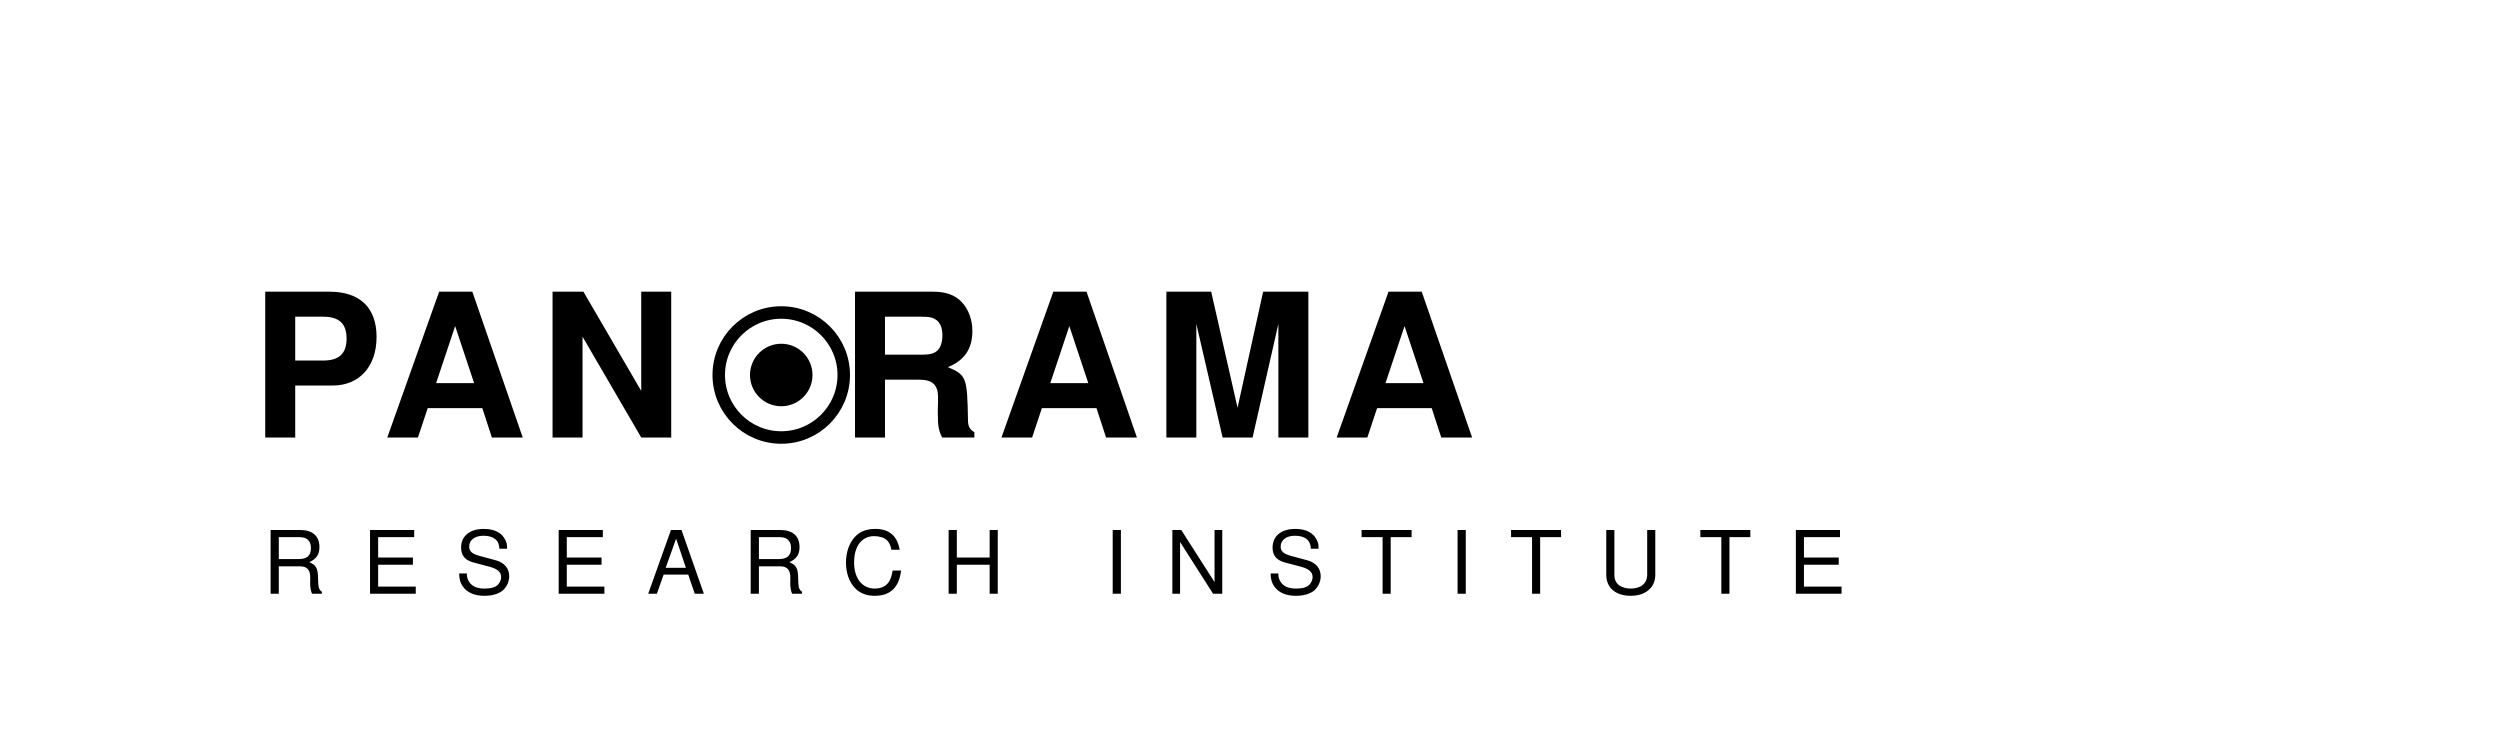
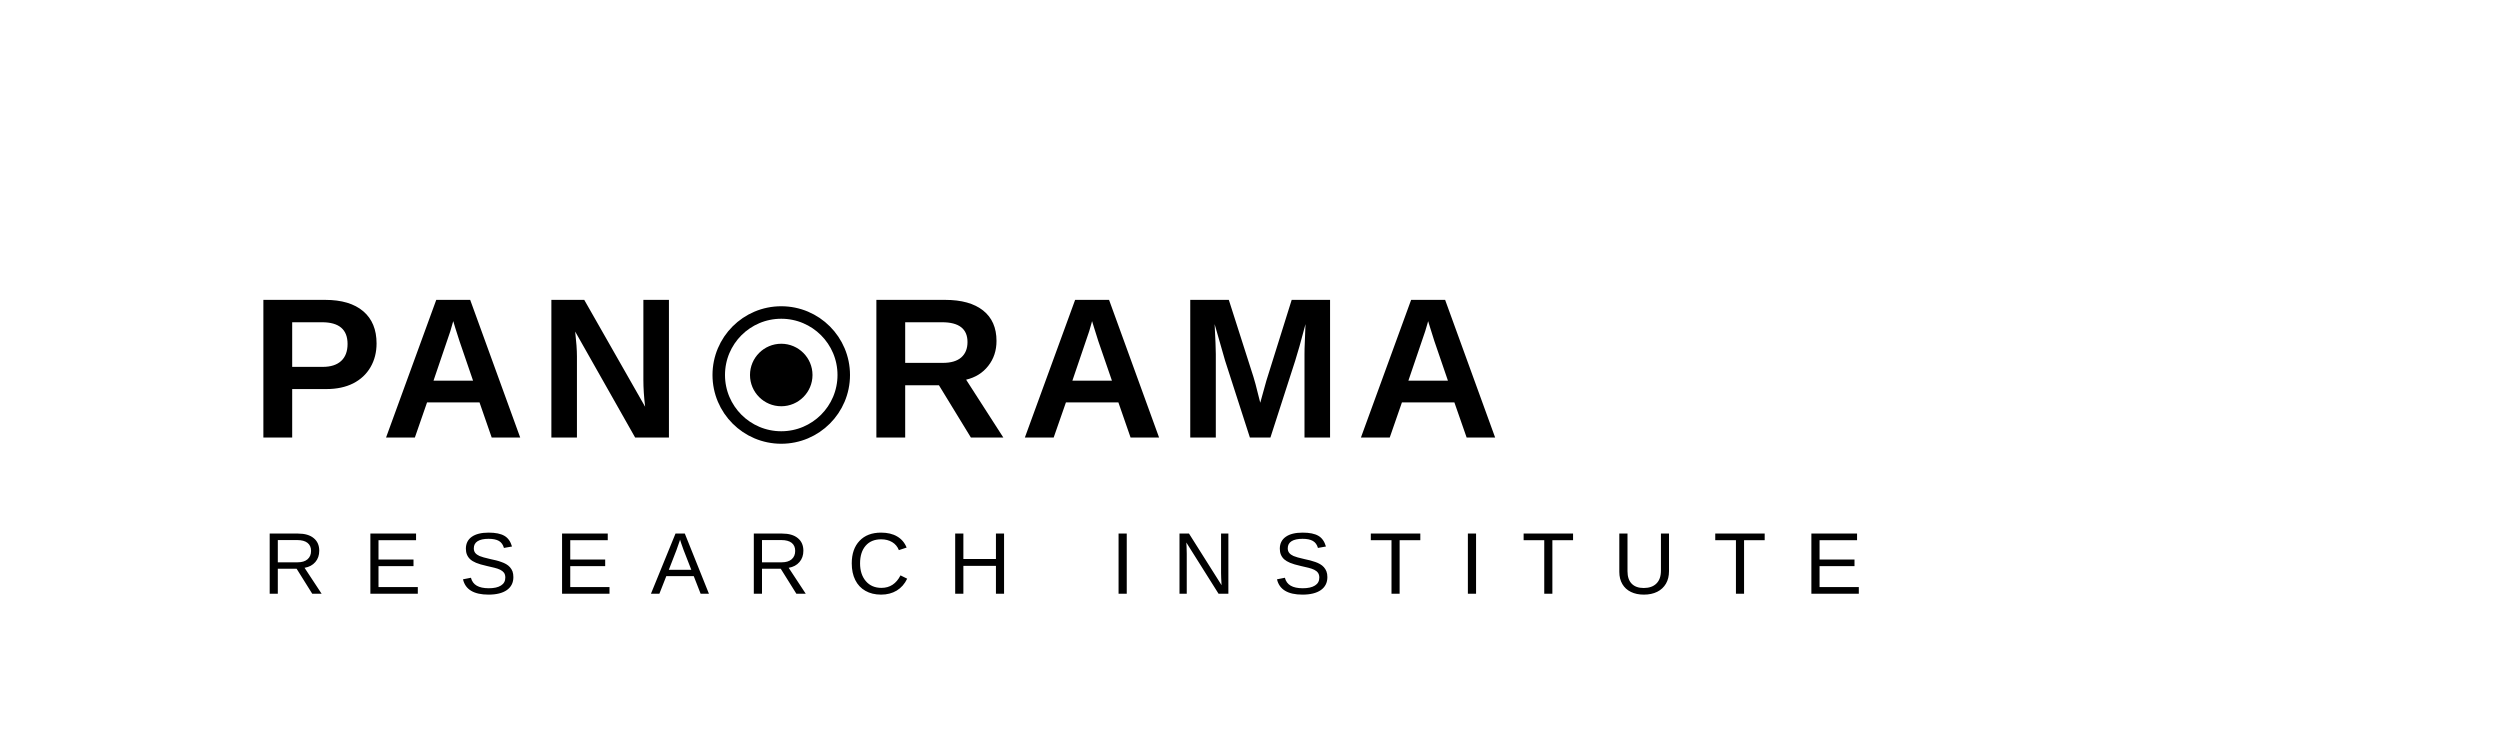
<svg xmlns="http://www.w3.org/2000/svg" viewBox="0 0 400 120">
  <rect width="400" height="120" fill="none" />
  <g transform="translate(40, 70)">
-     <text font-family="Helvetica, Arial, sans-serif" font-weight="700" font-size="32" letter-spacing="2" fill="#000000">PAN<tspan fill="none">O</tspan>RAMA</text>
+     <path aria-label="PANORAMA" fill="#000000" d="M20.25 -15.05Q20.25 -12.92 19.28 -11.25Q18.31 -9.58 16.51 -8.66Q14.7 -7.75 12.22 -7.75H6.75V0H2.14V-22.02H12.03Q15.98 -22.02 18.12 -20.2Q20.25 -18.38 20.25 -15.05ZM15.61 -14.97Q15.61 -18.44 11.52 -18.44H6.75V-11.3H11.64Q13.55 -11.3 14.58 -12.24Q15.61 -13.19 15.61 -14.97ZM38.67 0 36.72 -5.62H28.33L26.38 0H21.77L29.8 -22.02H35.23L43.23 0ZM32.52 -18.62 32.42 -18.28Q32.27 -17.72 32.05 -17Q31.83 -16.28 29.36 -9.09H35.69L33.52 -15.42L32.84 -17.55ZM61.62 0 52.03 -16.95Q52.31 -14.48 52.31 -12.98V0H48.22V-22.02H53.48L63.22 -4.92Q62.94 -7.28 62.94 -9.22V-22.02H67.03V0ZM115.34 0 110.23 -8.36H104.83V0H100.22V-22.02H111.22Q115.16 -22.02 117.3 -20.32Q119.44 -18.62 119.44 -15.45Q119.44 -13.14 118.12 -11.46Q116.81 -9.78 114.58 -9.25L120.53 0ZM114.8 -15.27Q114.8 -18.44 110.73 -18.44H104.83V-11.94H110.86Q112.8 -11.94 113.8 -12.81Q114.8 -13.69 114.8 -15.27ZM140.89 0 138.94 -5.62H130.55L128.59 0H123.98L132.02 -22.02H137.45L145.45 0ZM134.73 -18.62 134.64 -18.28Q134.48 -17.72 134.27 -17Q134.05 -16.28 131.58 -9.09H137.91L135.73 -15.42L135.06 -17.55ZM168.72 0V-13.34Q168.72 -13.8 168.73 -14.25Q168.73 -14.7 168.88 -18.14Q167.77 -13.94 167.23 -12.28L163.27 0H159.98L156.02 -12.28L154.34 -18.14Q154.53 -14.52 154.53 -13.34V0H150.44V-22.02H156.61L160.55 -9.7L160.89 -8.52L161.64 -5.56L162.62 -9.09L166.67 -22.02H172.81V0ZM194.66 0 192.7 -5.62H184.31L182.36 0H177.75L185.78 -22.02H191.22L199.22 0ZM188.5 -18.62 188.41 -18.28Q188.25 -17.72 188.03 -17Q187.81 -16.28 185.34 -9.09H191.67L189.5 -15.42L188.83 -17.55Z" />
    <g transform="translate(73, -22)">
      <circle cx="12" cy="12" r="10" stroke="#000000" stroke-width="2" fill="none" />
      <circle cx="12" cy="12" r="5" fill="#000000" />
    </g>
-     <text x="2" y="25" font-family="Helvetica, Arial, sans-serif" font-weight="300" font-size="14" letter-spacing="6" fill="#000000">RESEARCH INSTITUTE</text>
+     <path aria-label="RESEARCH INSTITUTE" fill="#000000" d="M9.96 25 7.46 21H4.45V25H3.15V15.37H7.68Q9.31 15.37 10.19 16.1Q11.08 16.82 11.08 18.12Q11.08 19.2 10.45 19.93Q9.83 20.66 8.73 20.85L11.46 25ZM9.77 18.14Q9.77 17.3 9.19 16.85Q8.62 16.41 7.55 16.41H4.45V19.97H7.61Q8.64 19.97 9.2 19.49Q9.77 19 9.77 18.14ZM19.26 25V15.37H26.57V16.43H20.56V19.52H26.16V20.58H20.56V23.93H26.85V25ZM42.14 22.34Q42.14 23.67 41.1 24.41Q40.06 25.14 38.17 25.14Q34.64 25.14 34.08 22.69L35.35 22.44Q35.57 23.3 36.28 23.71Q36.99 24.12 38.21 24.12Q39.48 24.12 40.16 23.68Q40.85 23.25 40.85 22.41Q40.85 21.94 40.64 21.64Q40.42 21.35 40.03 21.16Q39.64 20.97 39.1 20.84Q38.56 20.71 37.91 20.56Q36.76 20.3 36.17 20.05Q35.58 19.8 35.24 19.49Q34.9 19.18 34.72 18.76Q34.54 18.34 34.54 17.8Q34.54 16.56 35.48 15.89Q36.43 15.22 38.19 15.22Q39.83 15.22 40.7 15.73Q41.57 16.23 41.92 17.44L40.63 17.67Q40.42 16.9 39.83 16.55Q39.23 16.21 38.18 16.21Q37.02 16.21 36.42 16.59Q35.81 16.97 35.81 17.73Q35.81 18.18 36.04 18.47Q36.28 18.76 36.72 18.96Q37.17 19.16 38.49 19.46Q38.94 19.56 39.38 19.66Q39.82 19.77 40.22 19.92Q40.63 20.06 40.98 20.26Q41.33 20.46 41.59 20.75Q41.85 21.04 42 21.42Q42.14 21.81 42.14 22.34ZM49.93 25V15.37H57.24V16.43H51.24V19.52H56.83V20.58H51.24V23.93H57.52V25ZM72.1 25 71 22.18H66.61L65.5 25H64.15L68.08 15.37H69.57L73.43 25ZM68.81 16.35 68.75 16.54Q68.57 17.11 68.24 18L67.01 21.17H70.61L69.37 17.99Q69.18 17.51 68.99 16.92ZM87.42 25 84.92 21H81.92V25H80.61V15.37H85.14Q86.77 15.37 87.65 16.1Q88.54 16.82 88.54 18.12Q88.54 19.2 87.91 19.93Q87.29 20.66 86.19 20.85L88.92 25ZM87.23 18.14Q87.23 17.3 86.66 16.85Q86.09 16.41 85.01 16.41H81.92V19.97H85.07Q86.1 19.97 86.66 19.49Q87.23 19 87.23 18.14ZM100.99 16.29Q99.39 16.29 98.5 17.32Q97.61 18.35 97.61 20.14Q97.61 21.91 98.54 22.99Q99.46 24.06 101.04 24.06Q103.06 24.06 104.08 22.06L105.15 22.59Q104.55 23.84 103.48 24.49Q102.4 25.14 100.98 25.14Q99.52 25.14 98.46 24.53Q97.4 23.93 96.84 22.8Q96.28 21.68 96.28 20.14Q96.28 17.84 97.53 16.53Q98.77 15.22 100.97 15.22Q102.51 15.22 103.54 15.83Q104.58 16.43 105.06 17.61L103.82 18.02Q103.49 17.18 102.75 16.74Q102 16.29 100.99 16.29ZM119.35 25V20.54H114.14V25H112.83V15.37H114.14V19.44H119.35V15.37H120.65V25ZM138.97 25V15.37H140.28V25ZM154.97 25 149.81 16.8 149.85 17.46 149.88 18.6V25H148.72V15.37H150.24L155.45 23.63Q155.37 22.29 155.37 21.68V15.37H156.54V25ZM172.38 22.34Q172.38 23.67 171.34 24.41Q170.29 25.14 168.4 25.14Q164.88 25.14 164.32 22.69L165.58 22.44Q165.8 23.3 166.51 23.71Q167.22 24.12 168.45 24.12Q169.71 24.12 170.4 23.68Q171.09 23.25 171.09 22.41Q171.09 21.94 170.87 21.64Q170.66 21.35 170.27 21.16Q169.88 20.97 169.34 20.84Q168.8 20.71 168.14 20.56Q167 20.3 166.41 20.05Q165.82 19.8 165.47 19.49Q165.13 19.18 164.95 18.76Q164.77 18.34 164.77 17.8Q164.77 16.56 165.72 15.89Q166.66 15.22 168.43 15.22Q170.07 15.22 170.94 15.73Q171.8 16.23 172.15 17.44L170.87 17.67Q170.66 16.9 170.06 16.55Q169.47 16.21 168.41 16.21Q167.26 16.21 166.65 16.59Q166.04 16.97 166.04 17.73Q166.04 18.18 166.28 18.47Q166.51 18.76 166.96 18.96Q167.4 19.16 168.73 19.46Q169.17 19.56 169.61 19.66Q170.05 19.77 170.46 19.92Q170.86 20.06 171.21 20.26Q171.56 20.46 171.82 20.75Q172.08 21.04 172.23 21.42Q172.38 21.81 172.38 22.34ZM183.94 16.43V25H182.64V16.43H179.33V15.37H187.25V16.43ZM194.86 25V15.37H196.17V25ZM208.38 16.43V25H207.08V16.43H203.78V15.37H211.69V16.43ZM223.01 25.14Q221.83 25.14 220.95 24.71Q220.06 24.28 219.58 23.46Q219.09 22.63 219.09 21.5V15.37H220.4V21.39Q220.4 22.71 221.07 23.39Q221.74 24.08 223 24.08Q224.3 24.08 225.02 23.37Q225.75 22.66 225.75 21.3V15.37H227.04V21.38Q227.04 22.55 226.55 23.39Q226.05 24.24 225.15 24.69Q224.24 25.14 223.01 25.14ZM239.05 16.43V25H237.75V16.43H234.44V15.37H242.35V16.43ZM249.82 25V15.37H257.13V16.43H251.13V19.52H256.72V20.58H251.13V23.93H257.41V25Z" />
  </g>
</svg>
